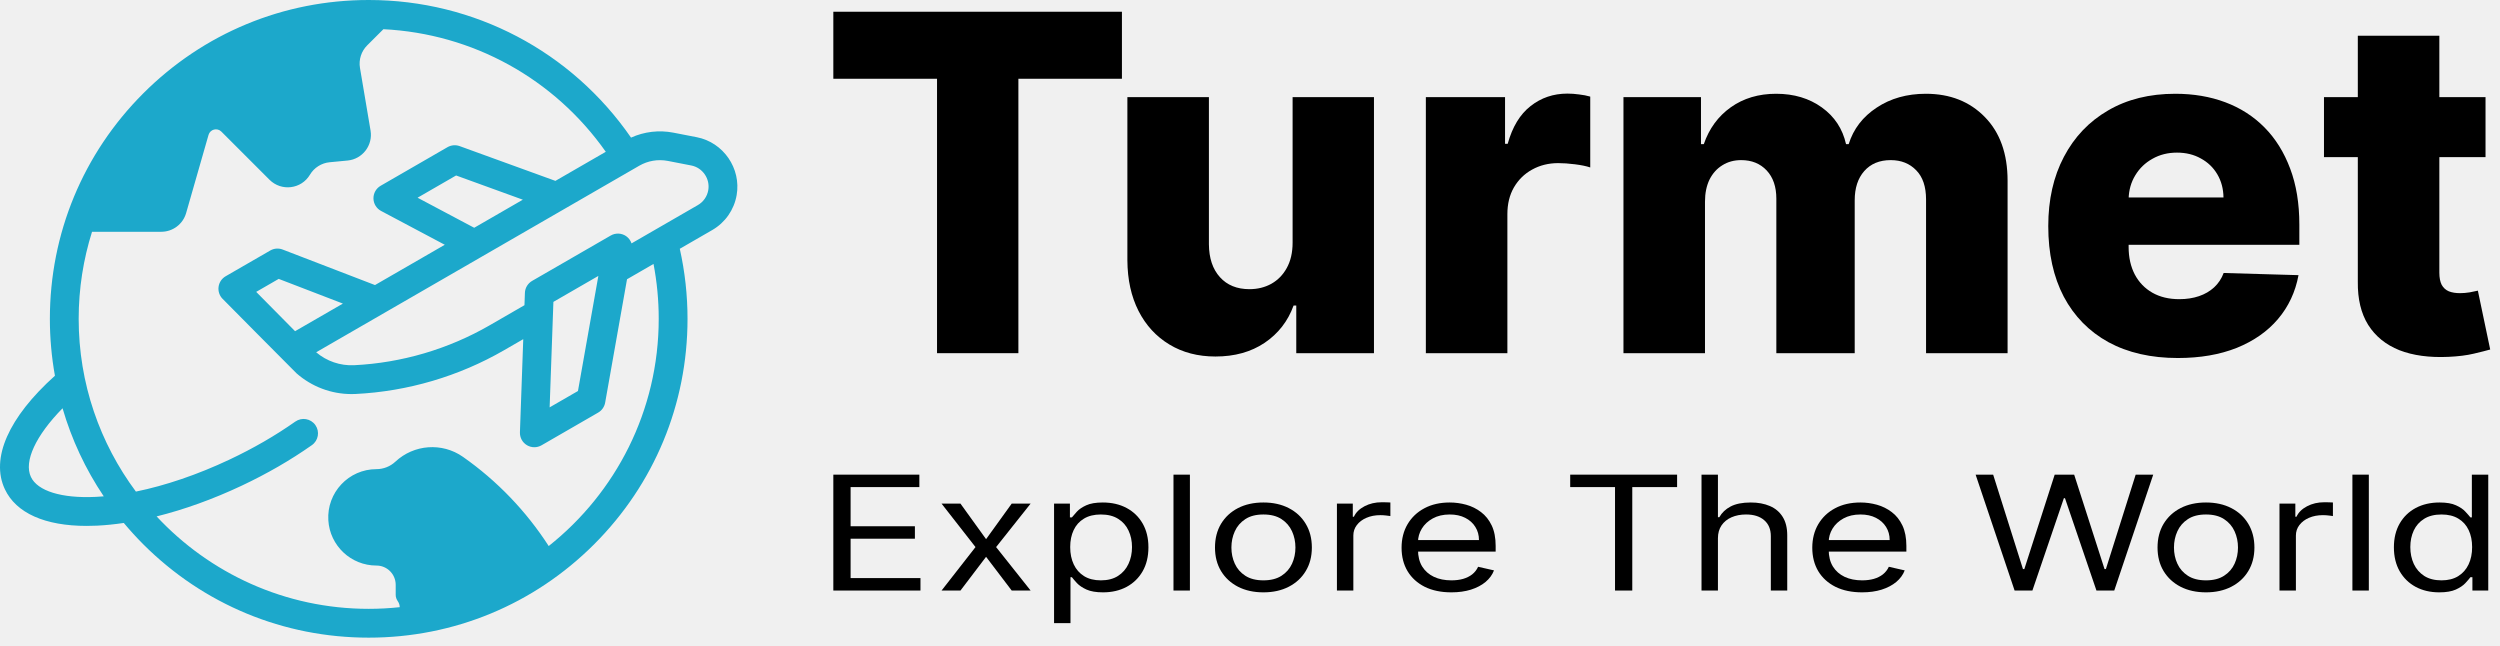
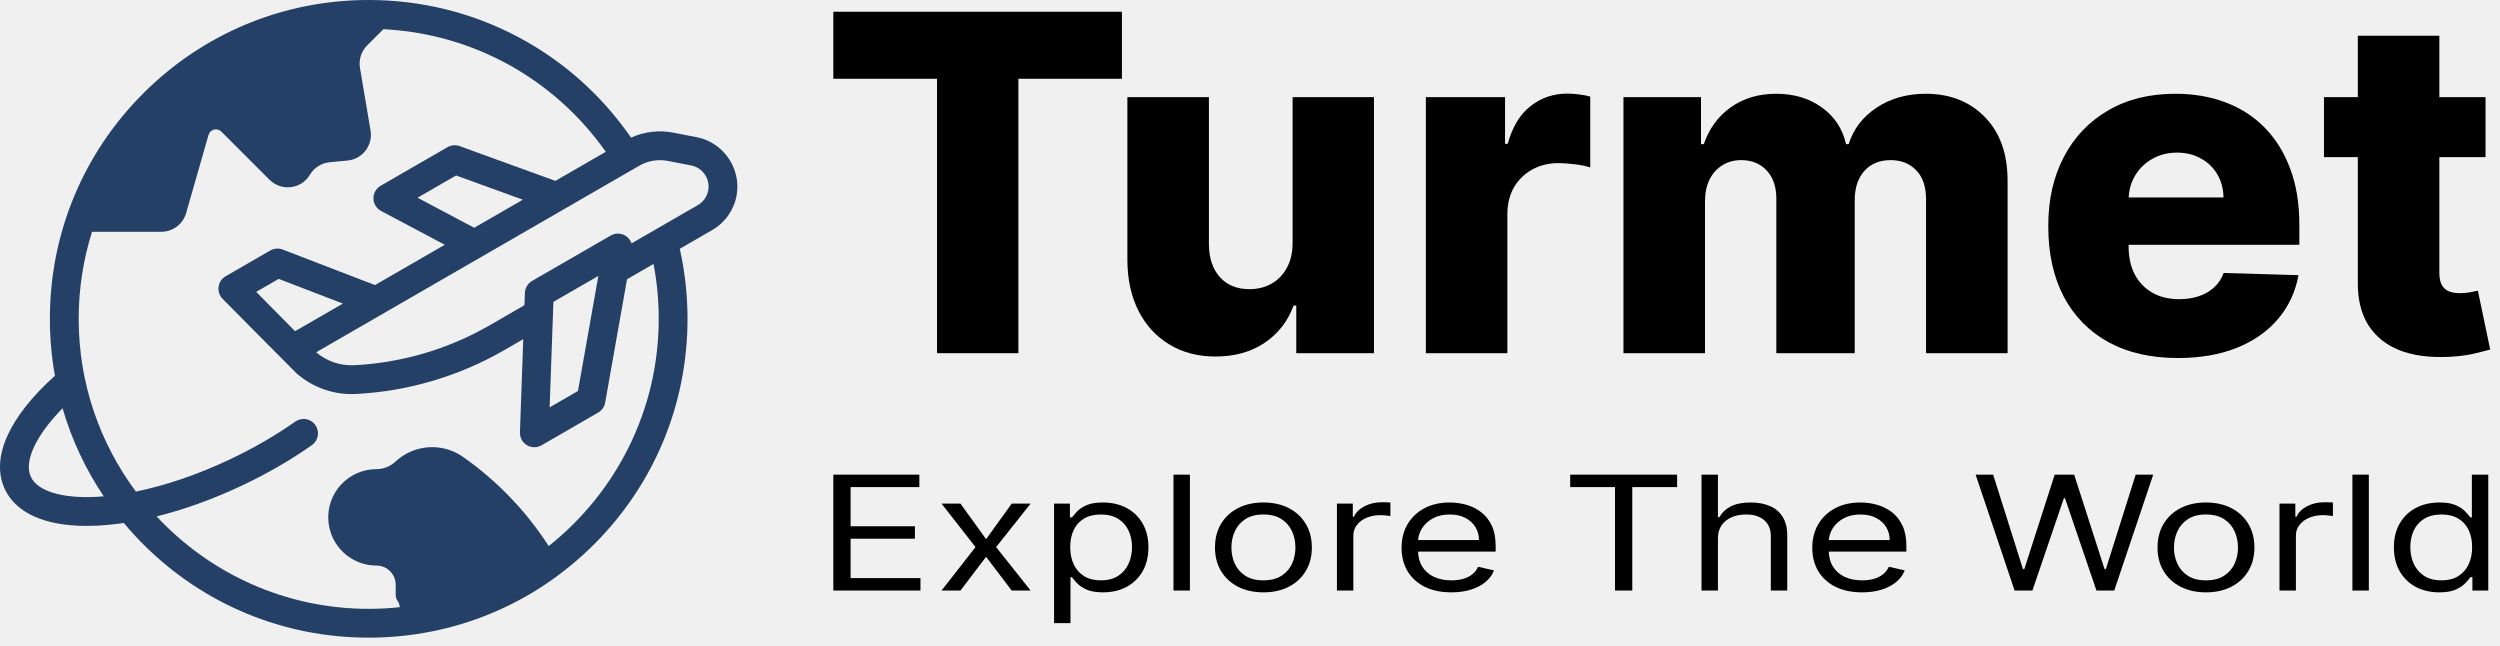
<svg xmlns="http://www.w3.org/2000/svg" width="213" height="55" viewBox="0 0 213 55" fill="none">
  <g clip-path="url(#clip0_193_306)">
-     <path d="M59.361 11.689L57.368 11.302C56.147 11.064 54.888 11.216 53.764 11.725C48.679 4.365 40.4 0 31.413 0C24.157 0 17.336 2.826 12.205 7.956C7.075 13.087 4.249 19.908 4.249 27.164C4.249 28.808 4.396 30.428 4.68 32.013C0.733 35.553 -0.821 39.06 0.415 41.683C1.371 43.713 3.829 44.808 7.382 44.807C7.67 44.807 7.966 44.8 8.267 44.786C9 44.751 9.763 44.672 10.546 44.556C11.07 45.181 11.622 45.788 12.205 46.372C17.336 51.502 24.157 54.328 31.413 54.328C38.669 54.328 45.49 51.502 50.621 46.372C55.752 41.241 58.577 34.42 58.577 27.164C58.577 25.149 58.355 23.146 57.918 21.196L60.685 19.599C61.788 18.962 62.545 17.878 62.763 16.623C63.158 14.344 61.632 12.13 59.361 11.689ZM8.15 42.334C5.263 42.473 3.201 41.838 2.635 40.637C2.011 39.312 3.055 37.104 5.33 34.785C6.104 37.448 7.284 39.975 8.84 42.288C8.607 42.307 8.377 42.324 8.15 42.334ZM46.75 46.523C44.828 43.542 42.343 40.957 39.443 38.923C37.67 37.679 35.266 37.857 33.684 39.336C33.247 39.744 32.671 39.971 32.074 39.971C29.707 39.971 27.831 41.966 27.974 44.328C28.106 46.495 29.902 48.185 32.074 48.185C32.979 48.185 33.713 48.919 33.713 49.824V50.685C33.713 50.883 33.784 51.07 33.897 51.232C34.006 51.389 34.054 51.562 34.056 51.732C33.188 51.825 32.306 51.873 31.413 51.873C24.287 51.873 17.857 48.84 13.343 43.998C15.688 43.415 18.153 42.53 20.588 41.382C22.747 40.365 24.76 39.202 26.573 37.925C27.127 37.535 27.26 36.77 26.87 36.216C26.479 35.662 25.714 35.529 25.16 35.919C23.463 37.114 21.573 38.206 19.542 39.162C16.83 40.44 14.099 41.368 11.579 41.884C8.517 37.77 6.703 32.675 6.703 27.164C6.703 24.581 7.103 22.09 7.841 19.747H13.743C14.724 19.747 15.587 19.097 15.858 18.153L17.767 11.494C17.904 11.014 18.506 10.859 18.858 11.211L22.962 15.315C23.976 16.329 25.673 16.118 26.407 14.886C26.766 14.284 27.391 13.889 28.088 13.823L29.611 13.678C30.883 13.557 31.784 12.381 31.571 11.121L30.67 5.788C30.551 5.085 30.781 4.367 31.286 3.864L32.666 2.488C40.276 2.868 47.216 6.692 51.613 12.933L47.321 15.411L39.16 12.448C38.819 12.325 38.441 12.358 38.127 12.539L32.431 15.828C32.045 16.051 31.81 16.466 31.818 16.912C31.826 17.358 32.075 17.765 32.47 17.974L37.895 20.854L31.949 24.287L24.08 21.26C23.734 21.127 23.347 21.157 23.026 21.343L19.225 23.537C18.895 23.727 18.673 24.059 18.622 24.436C18.572 24.813 18.698 25.192 18.966 25.462C18.966 25.462 25.209 31.768 25.266 31.809C26.558 32.944 28.224 33.575 29.947 33.575C30.062 33.575 30.178 33.573 30.293 33.567C34.724 33.35 39.097 32.063 42.939 29.844L44.581 28.896L44.298 36.833C44.282 37.279 44.509 37.699 44.892 37.929C45.086 38.045 45.305 38.104 45.524 38.104C45.736 38.104 45.948 38.049 46.138 37.94L50.964 35.153C51.278 34.972 51.495 34.661 51.559 34.305L53.422 23.792L55.68 22.488C55.974 24.023 56.123 25.59 56.123 27.164C56.123 34.999 52.457 41.993 46.75 46.523ZM44.545 17.014L40.402 19.406L35.577 16.845L38.86 14.95L44.545 17.014ZM29.215 25.865L25.14 28.218L21.828 24.868L23.746 23.761L29.215 25.865ZM46.829 34.707L47.15 25.72L50.98 23.509L49.242 33.314L46.829 34.707ZM60.344 16.204C60.252 16.739 59.928 17.202 59.458 17.473L53.807 20.736C53.724 20.494 53.57 20.277 53.352 20.124C52.961 19.851 52.447 19.828 52.034 20.067L45.334 23.934C44.968 24.146 44.737 24.531 44.722 24.953L44.684 26.003L41.712 27.719C38.206 29.743 34.216 30.918 30.173 31.116C28.99 31.174 27.832 30.775 26.938 30.013L54.47 14.117C55.205 13.693 56.068 13.549 56.9 13.711L58.893 14.098C59.862 14.286 60.513 15.231 60.344 16.204Z" fill="#1CA8CB" />
+     <path d="M59.361 11.689L57.368 11.302C56.147 11.064 54.888 11.216 53.764 11.725C48.679 4.365 40.4 0 31.413 0C24.157 0 17.336 2.826 12.205 7.956C7.075 13.087 4.249 19.908 4.249 27.164C4.249 28.808 4.396 30.428 4.68 32.013C0.733 35.553 -0.821 39.06 0.415 41.683C1.371 43.713 3.829 44.808 7.382 44.807C7.67 44.807 7.966 44.8 8.267 44.786C9 44.751 9.763 44.672 10.546 44.556C11.07 45.181 11.622 45.788 12.205 46.372C17.336 51.502 24.157 54.328 31.413 54.328C38.669 54.328 45.49 51.502 50.621 46.372C55.752 41.241 58.577 34.42 58.577 27.164C58.577 25.149 58.355 23.146 57.918 21.196L60.685 19.599C61.788 18.962 62.545 17.878 62.763 16.623C63.158 14.344 61.632 12.13 59.361 11.689ZM8.15 42.334C5.263 42.473 3.201 41.838 2.635 40.637C2.011 39.312 3.055 37.104 5.33 34.785C6.104 37.448 7.284 39.975 8.84 42.288C8.607 42.307 8.377 42.324 8.15 42.334ZM46.75 46.523C44.828 43.542 42.343 40.957 39.443 38.923C37.67 37.679 35.266 37.857 33.684 39.336C33.247 39.744 32.671 39.971 32.074 39.971C29.707 39.971 27.831 41.966 27.974 44.328C28.106 46.495 29.902 48.185 32.074 48.185C32.979 48.185 33.713 48.919 33.713 49.824V50.685C33.713 50.883 33.784 51.07 33.897 51.232C34.006 51.389 34.054 51.562 34.056 51.732C33.188 51.825 32.306 51.873 31.413 51.873C24.287 51.873 17.857 48.84 13.343 43.998C15.688 43.415 18.153 42.53 20.588 41.382C22.747 40.365 24.76 39.202 26.573 37.925C27.127 37.535 27.26 36.77 26.87 36.216C26.479 35.662 25.714 35.529 25.16 35.919C23.463 37.114 21.573 38.206 19.542 39.162C16.83 40.44 14.099 41.368 11.579 41.884C8.517 37.77 6.703 32.675 6.703 27.164C6.703 24.581 7.103 22.09 7.841 19.747H13.743C14.724 19.747 15.587 19.097 15.858 18.153L17.767 11.494C17.904 11.014 18.506 10.859 18.858 11.211L22.962 15.315C23.976 16.329 25.673 16.118 26.407 14.886C26.766 14.284 27.391 13.889 28.088 13.823L29.611 13.678C30.883 13.557 31.784 12.381 31.571 11.121L30.67 5.788C30.551 5.085 30.781 4.367 31.286 3.864L32.666 2.488C40.276 2.868 47.216 6.692 51.613 12.933L47.321 15.411L39.16 12.448C38.819 12.325 38.441 12.358 38.127 12.539L32.431 15.828C32.045 16.051 31.81 16.466 31.818 16.912C31.826 17.358 32.075 17.765 32.47 17.974L37.895 20.854L31.949 24.287L24.08 21.26C23.734 21.127 23.347 21.157 23.026 21.343L19.225 23.537C18.895 23.727 18.673 24.059 18.622 24.436C18.572 24.813 18.698 25.192 18.966 25.462C18.966 25.462 25.209 31.768 25.266 31.809C26.558 32.944 28.224 33.575 29.947 33.575C30.062 33.575 30.178 33.573 30.293 33.567C34.724 33.35 39.097 32.063 42.939 29.844L44.581 28.896L44.298 36.833C44.282 37.279 44.509 37.699 44.892 37.929C45.086 38.045 45.305 38.104 45.524 38.104C45.736 38.104 45.948 38.049 46.138 37.94L50.964 35.153C51.278 34.972 51.495 34.661 51.559 34.305L53.422 23.792L55.68 22.488C55.974 24.023 56.123 25.59 56.123 27.164C56.123 34.999 52.457 41.993 46.75 46.523ZM44.545 17.014L40.402 19.406L35.577 16.845L38.86 14.95L44.545 17.014ZM29.215 25.865L25.14 28.218L21.828 24.868L23.746 23.761L29.215 25.865ZM46.829 34.707L47.15 25.72L50.98 23.509L49.242 33.314L46.829 34.707ZM60.344 16.204C60.252 16.739 59.928 17.202 59.458 17.473L53.807 20.736C53.724 20.494 53.57 20.277 53.352 20.124C52.961 19.851 52.447 19.828 52.034 20.067L45.334 23.934C44.968 24.146 44.737 24.531 44.722 24.953L44.684 26.003L41.712 27.719C38.206 29.743 34.216 30.918 30.173 31.116C28.99 31.174 27.832 30.775 26.938 30.013L54.47 14.117C55.205 13.693 56.068 13.549 56.9 13.711L58.893 14.098C59.862 14.286 60.513 15.231 60.344 16.204Z" fill="#244066" />
    <path d="M71 6.71V1H95.588V6.71H86.767V30.091H79.835V6.71H71Z" fill="black" />
    <path d="M110.13 20.674V8.273H117.062V30.091H110.442V26.029H110.215C109.732 27.364 108.908 28.424 107.744 29.21C106.588 29.987 105.192 30.375 103.553 30.375C102.067 30.375 100.76 30.034 99.633 29.352C98.506 28.671 97.63 27.719 97.005 26.497C96.38 25.266 96.063 23.827 96.053 22.179V8.273H102.999V20.816C103.009 21.999 103.321 22.932 103.937 23.614C104.552 24.296 105.39 24.637 106.451 24.637C107.142 24.637 107.763 24.485 108.312 24.182C108.871 23.869 109.311 23.42 109.633 22.833C109.964 22.236 110.13 21.516 110.13 20.674Z" fill="black" />
    <path d="M121.483 30.091V8.273H128.23V12.25H128.457C128.855 10.811 129.504 9.741 130.403 9.04C131.303 8.33 132.349 7.975 133.543 7.975C133.865 7.975 134.196 7.998 134.537 8.046C134.878 8.084 135.195 8.145 135.489 8.23V14.267C135.157 14.154 134.722 14.064 134.182 13.997C133.652 13.931 133.178 13.898 132.761 13.898C131.938 13.898 131.194 14.083 130.531 14.452C129.878 14.812 129.362 15.318 128.983 15.972C128.614 16.616 128.429 17.373 128.429 18.244V30.091H121.483Z" fill="black" />
    <path d="M138.319 30.091V8.273H144.924V12.278H145.165C145.62 10.953 146.387 9.906 147.467 9.139C148.546 8.372 149.834 7.989 151.33 7.989C152.845 7.989 154.143 8.377 155.222 9.154C156.302 9.93 156.988 10.972 157.282 12.278H157.509C157.916 10.981 158.712 9.944 159.896 9.168C161.079 8.382 162.476 7.989 164.086 7.989C166.15 7.989 167.826 8.652 169.114 9.977C170.402 11.294 171.046 13.102 171.046 15.403V30.091H164.1V16.994C164.1 15.905 163.821 15.077 163.262 14.509C162.703 13.931 161.979 13.642 161.089 13.642C160.132 13.642 159.38 13.955 158.83 14.58C158.29 15.195 158.021 16.024 158.021 17.065V30.091H151.344V16.923C151.344 15.91 151.07 15.11 150.521 14.523C149.971 13.936 149.247 13.642 148.347 13.642C147.741 13.642 147.206 13.789 146.742 14.082C146.278 14.367 145.914 14.774 145.648 15.304C145.393 15.834 145.265 16.459 145.265 17.179V30.091H138.319Z" fill="black" />
    <path d="M185.549 30.503C183.267 30.503 181.297 30.053 179.64 29.154C177.992 28.244 176.723 26.952 175.833 25.276C174.952 23.59 174.512 21.587 174.512 19.267C174.512 17.013 174.957 15.044 175.847 13.358C176.737 11.663 177.992 10.347 179.612 9.409C181.231 8.462 183.139 7.989 185.336 7.989C186.889 7.989 188.309 8.23 189.597 8.713C190.885 9.196 191.998 9.911 192.935 10.858C193.873 11.805 194.602 12.975 195.123 14.367C195.644 15.749 195.904 17.335 195.904 19.125V20.858H176.941V16.824H189.441C189.432 16.085 189.256 15.427 188.915 14.85C188.575 14.272 188.106 13.822 187.509 13.5C186.922 13.169 186.245 13.003 185.478 13.003C184.701 13.003 184.005 13.178 183.39 13.528C182.774 13.869 182.287 14.338 181.927 14.935C181.567 15.522 181.378 16.189 181.359 16.938V21.043C181.359 21.933 181.534 22.714 181.884 23.387C182.235 24.049 182.732 24.565 183.376 24.935C184.02 25.304 184.787 25.489 185.677 25.489C186.292 25.489 186.851 25.404 187.353 25.233C187.855 25.063 188.286 24.812 188.646 24.48C189.005 24.149 189.275 23.742 189.455 23.259L195.833 23.443C195.568 24.873 194.986 26.119 194.086 27.179C193.196 28.23 192.026 29.049 190.577 29.637C189.129 30.214 187.452 30.503 185.549 30.503Z" fill="black" />
    <path d="M211.767 8.273V13.386H198.003V8.273H211.767ZM200.886 3.045H207.832V23.23C207.832 23.656 207.899 24.002 208.031 24.267C208.173 24.523 208.377 24.707 208.642 24.821C208.907 24.925 209.224 24.977 209.594 24.977C209.859 24.977 210.138 24.954 210.432 24.906C210.735 24.849 210.962 24.802 211.114 24.764L212.165 29.778C211.833 29.873 211.365 29.991 210.759 30.134C210.162 30.276 209.447 30.366 208.614 30.403C206.985 30.479 205.588 30.29 204.423 29.835C203.268 29.371 202.383 28.651 201.767 27.676C201.161 26.701 200.867 25.474 200.886 23.997V3.045Z" fill="black" />
    <path d="M71 50.314V40.44H78.329V41.5H72.471V44.837H77.949V45.898H72.471V49.253H78.424V50.314H71Z" fill="black" />
    <path d="M81.832 42.908L84.014 45.936L86.197 42.908H87.809L84.868 46.611L87.809 50.314H86.197L84.014 47.44L81.832 50.314H80.22L83.113 46.611L80.22 42.908H81.832Z" fill="black" />
    <path d="M89.806 53.091V42.908H91.157V44.084H91.324C91.426 43.956 91.569 43.792 91.751 43.593C91.936 43.39 92.201 43.21 92.545 43.053C92.893 42.892 93.363 42.812 93.956 42.812C94.723 42.812 95.399 42.967 95.984 43.279C96.569 43.591 97.026 44.033 97.354 44.605C97.682 45.177 97.846 45.852 97.846 46.63C97.846 47.414 97.682 48.094 97.354 48.67C97.026 49.242 96.571 49.685 95.99 50C95.409 50.312 94.739 50.468 93.98 50.468C93.395 50.468 92.927 50.389 92.575 50.232C92.223 50.071 91.952 49.889 91.762 49.687C91.573 49.481 91.426 49.311 91.324 49.176H91.205V53.091H89.806ZM91.181 46.611C91.181 47.17 91.282 47.664 91.484 48.091C91.685 48.515 91.98 48.848 92.367 49.089C92.755 49.327 93.229 49.446 93.79 49.446C94.375 49.446 94.864 49.321 95.255 49.07C95.65 48.816 95.947 48.475 96.144 48.048C96.346 47.617 96.447 47.138 96.447 46.611C96.447 46.09 96.348 45.621 96.15 45.203C95.956 44.782 95.662 44.449 95.267 44.205C94.875 43.957 94.383 43.834 93.79 43.834C93.221 43.834 92.743 43.951 92.355 44.186C91.968 44.417 91.675 44.742 91.478 45.16C91.28 45.574 91.181 46.058 91.181 46.611Z" fill="black" />
    <path d="M101.38 40.44V50.314H99.981V40.44H101.38Z" fill="black" />
    <path d="M107.643 50.468C106.821 50.468 106.1 50.309 105.479 49.991C104.863 49.672 104.38 49.227 104.033 48.655C103.688 48.083 103.517 47.414 103.517 46.65C103.517 45.878 103.688 45.205 104.033 44.629C104.38 44.054 104.863 43.607 105.479 43.289C106.1 42.971 106.821 42.812 107.643 42.812C108.466 42.812 109.185 42.971 109.801 43.289C110.422 43.607 110.905 44.054 111.248 44.629C111.596 45.205 111.77 45.878 111.77 46.65C111.77 47.414 111.596 48.083 111.248 48.655C110.905 49.227 110.422 49.672 109.801 49.991C109.185 50.309 108.466 50.468 107.643 50.468ZM107.643 49.446C108.268 49.446 108.782 49.316 109.185 49.055C109.588 48.795 109.886 48.453 110.081 48.028C110.274 47.604 110.371 47.145 110.371 46.65C110.371 46.154 110.274 45.693 110.081 45.266C109.886 44.838 109.588 44.493 109.185 44.229C108.782 43.965 108.268 43.834 107.643 43.834C107.019 43.834 106.505 43.965 106.102 44.229C105.698 44.493 105.4 44.838 105.206 45.266C105.012 45.693 104.916 46.154 104.916 46.65C104.916 47.145 105.012 47.604 105.206 48.028C105.4 48.453 105.698 48.795 106.102 49.055C106.505 49.316 107.019 49.446 107.643 49.446Z" fill="black" />
    <path d="M113.906 50.314V42.908H115.258V44.026H115.353C115.518 43.66 115.819 43.363 116.254 43.134C116.689 42.906 117.178 42.792 117.725 42.792C117.827 42.792 117.955 42.794 118.11 42.797C118.264 42.8 118.38 42.805 118.46 42.811V43.968C118.413 43.959 118.304 43.944 118.133 43.925C117.968 43.903 117.792 43.891 117.605 43.891C117.163 43.891 116.768 43.967 116.42 44.118C116.076 44.266 115.803 44.471 115.602 44.735C115.404 44.995 115.305 45.293 115.305 45.627V50.314H113.906Z" fill="black" />
    <path d="M123.66 50.468C122.781 50.468 122.025 50.311 121.388 49.996C120.756 49.677 120.268 49.234 119.924 48.665C119.584 48.093 119.414 47.427 119.414 46.669C119.414 45.91 119.584 45.242 119.924 44.663C120.268 44.081 120.747 43.628 121.359 43.303C121.975 42.975 122.695 42.812 123.517 42.812C123.992 42.812 124.459 42.876 124.922 43.004C125.385 43.133 125.806 43.342 126.185 43.631C126.564 43.917 126.867 44.297 127.093 44.769C127.318 45.242 127.43 45.823 127.43 46.514V46.997H120.411V46.013H126.008C126.008 45.595 125.905 45.222 125.699 44.894C125.498 44.567 125.209 44.308 124.833 44.118C124.461 43.928 124.023 43.834 123.517 43.834C122.959 43.834 122.478 43.946 122.071 44.171C121.667 44.393 121.357 44.682 121.139 45.039C120.922 45.396 120.814 45.778 120.814 46.187V46.842C120.814 47.402 120.932 47.876 121.169 48.265C121.41 48.65 121.744 48.944 122.171 49.147C122.598 49.346 123.094 49.446 123.66 49.446C124.027 49.446 124.359 49.404 124.655 49.321C124.956 49.234 125.215 49.105 125.432 48.935C125.65 48.761 125.818 48.546 125.936 48.289L127.288 48.597C127.146 48.97 126.907 49.298 126.571 49.581C126.235 49.861 125.82 50.079 125.325 50.237C124.831 50.391 124.276 50.468 123.66 50.468Z" fill="black" />
    <path d="M133.781 41.5V40.44H142.889V41.5H139.07V50.314H137.6V41.5H133.781Z" fill="black" />
    <path d="M146.368 45.859V50.314H144.969V40.44H146.368V44.065H146.487C146.7 43.683 147.02 43.379 147.446 43.154C147.878 42.926 148.451 42.812 149.166 42.812C149.787 42.812 150.33 42.913 150.797 43.115C151.264 43.315 151.625 43.622 151.883 44.036C152.143 44.448 152.273 44.972 152.273 45.608V50.314H150.875V45.685C150.875 45.097 150.686 44.642 150.31 44.321C149.939 43.996 149.424 43.834 148.763 43.834C148.305 43.834 147.893 43.913 147.53 44.07C147.17 44.228 146.885 44.458 146.676 44.76C146.471 45.062 146.368 45.428 146.368 45.859Z" fill="black" />
    <path d="M158.652 50.468C157.775 50.468 157.018 50.311 156.381 49.996C155.748 49.677 155.26 49.234 154.916 48.665C154.577 48.093 154.406 47.427 154.406 46.669C154.406 45.91 154.577 45.242 154.916 44.663C155.26 44.081 155.739 43.628 156.351 43.303C156.968 42.975 157.688 42.812 158.51 42.812C158.984 42.812 159.453 42.876 159.915 43.004C160.377 43.133 160.799 43.342 161.178 43.631C161.558 43.917 161.86 44.297 162.085 44.769C162.31 45.242 162.423 45.823 162.423 46.514V46.997H155.403V46.013H161C161 45.595 160.897 45.222 160.692 44.894C160.49 44.567 160.201 44.308 159.826 44.118C159.455 43.928 159.015 43.834 158.51 43.834C157.953 43.834 157.47 43.946 157.063 44.171C156.66 44.393 156.349 44.682 156.132 45.039C155.915 45.396 155.806 45.778 155.806 46.187V46.842C155.806 47.402 155.924 47.876 156.162 48.265C156.402 48.65 156.736 48.944 157.163 49.147C157.59 49.346 158.087 49.446 158.652 49.446C159.019 49.446 159.351 49.404 159.648 49.321C159.949 49.234 160.207 49.105 160.425 48.935C160.642 48.761 160.81 48.546 160.929 48.289L162.281 48.597C162.139 48.97 161.899 49.298 161.563 49.581C161.227 49.861 160.812 50.079 160.318 50.237C159.824 50.391 159.268 50.468 158.652 50.468Z" fill="black" />
    <path d="M171.644 50.314L168.323 40.44H169.817L172.355 48.482H172.474L175.059 40.44H176.719L179.305 48.482H179.423L181.96 40.44H183.455L180.135 50.314H178.617L175.936 42.445H175.842L173.161 50.314H171.644Z" fill="black" />
    <path d="M187.95 50.468C187.127 50.468 186.406 50.309 185.785 49.991C185.168 49.672 184.686 49.227 184.338 48.655C183.994 48.083 183.822 47.414 183.822 46.65C183.822 45.878 183.994 45.205 184.338 44.629C184.686 44.054 185.168 43.607 185.785 43.289C186.406 42.971 187.127 42.812 187.95 42.812C188.771 42.812 189.49 42.971 190.107 43.289C190.728 43.607 191.21 44.054 191.555 44.629C191.902 45.205 192.076 45.878 192.076 46.65C192.076 47.414 191.902 48.083 191.555 48.655C191.21 49.227 190.728 49.672 190.107 49.991C189.49 50.309 188.771 50.468 187.95 50.468ZM187.95 49.446C188.573 49.446 189.087 49.316 189.49 49.055C189.894 48.795 190.193 48.453 190.386 48.028C190.58 47.604 190.676 47.145 190.676 46.65C190.676 46.154 190.58 45.693 190.386 45.266C190.193 44.838 189.894 44.493 189.49 44.229C189.087 43.965 188.573 43.834 187.95 43.834C187.325 43.834 186.811 43.965 186.408 44.229C186.005 44.493 185.706 44.838 185.512 45.266C185.318 45.693 185.222 46.154 185.222 46.65C185.222 47.145 185.318 47.604 185.512 48.028C185.706 48.453 186.005 48.795 186.408 49.055C186.811 49.316 187.325 49.446 187.95 49.446Z" fill="black" />
    <path d="M194.212 50.314V42.908H195.563V44.026H195.659C195.825 43.66 196.125 43.363 196.56 43.134C196.994 42.906 197.485 42.792 198.03 42.792C198.133 42.792 198.262 42.794 198.416 42.797C198.57 42.8 198.687 42.805 198.765 42.811V43.968C198.718 43.959 198.609 43.944 198.44 43.925C198.273 43.903 198.097 43.891 197.911 43.891C197.468 43.891 197.074 43.967 196.726 44.118C196.382 44.266 196.109 44.471 195.908 44.735C195.71 44.995 195.611 45.293 195.611 45.627V50.314H194.212Z" fill="black" />
    <path d="M201.824 40.44V50.314H200.425V40.44H201.824Z" fill="black" />
    <path d="M207.827 50.468C207.067 50.468 206.397 50.312 205.816 50.001C205.235 49.686 204.781 49.242 204.452 48.67C204.124 48.094 203.96 47.415 203.96 46.63C203.96 45.852 204.124 45.178 204.452 44.605C204.781 44.033 205.237 43.591 205.822 43.279C206.407 42.968 207.083 42.812 207.85 42.812C208.443 42.812 208.911 42.892 209.255 43.053C209.603 43.21 209.868 43.39 210.05 43.593C210.235 43.792 210.38 43.956 210.482 44.085H210.602V40.44H212V50.314H210.649V49.176H210.482C210.38 49.311 210.233 49.481 210.044 49.687C209.854 49.89 209.583 50.071 209.231 50.232C208.88 50.389 208.411 50.468 207.827 50.468ZM208.016 49.446C208.577 49.446 209.051 49.327 209.439 49.089C209.826 48.848 210.121 48.516 210.322 48.091C210.524 47.664 210.625 47.17 210.625 46.611C210.625 46.058 210.526 45.575 210.328 45.16C210.131 44.742 209.839 44.417 209.451 44.186C209.064 43.951 208.586 43.834 208.016 43.834C207.423 43.834 206.929 43.958 206.534 44.205C206.142 44.449 205.847 44.782 205.65 45.203C205.457 45.621 205.359 46.09 205.359 46.611C205.359 47.138 205.459 47.617 205.656 48.048C205.858 48.475 206.154 48.816 206.545 49.07C206.941 49.321 207.431 49.446 208.016 49.446Z" fill="black" />
  </g>
  <defs>
    <clipPath id="clip0_193_306">
      <rect width="213" height="55" fill="white" />
    </clipPath>
  </defs>
</svg>
